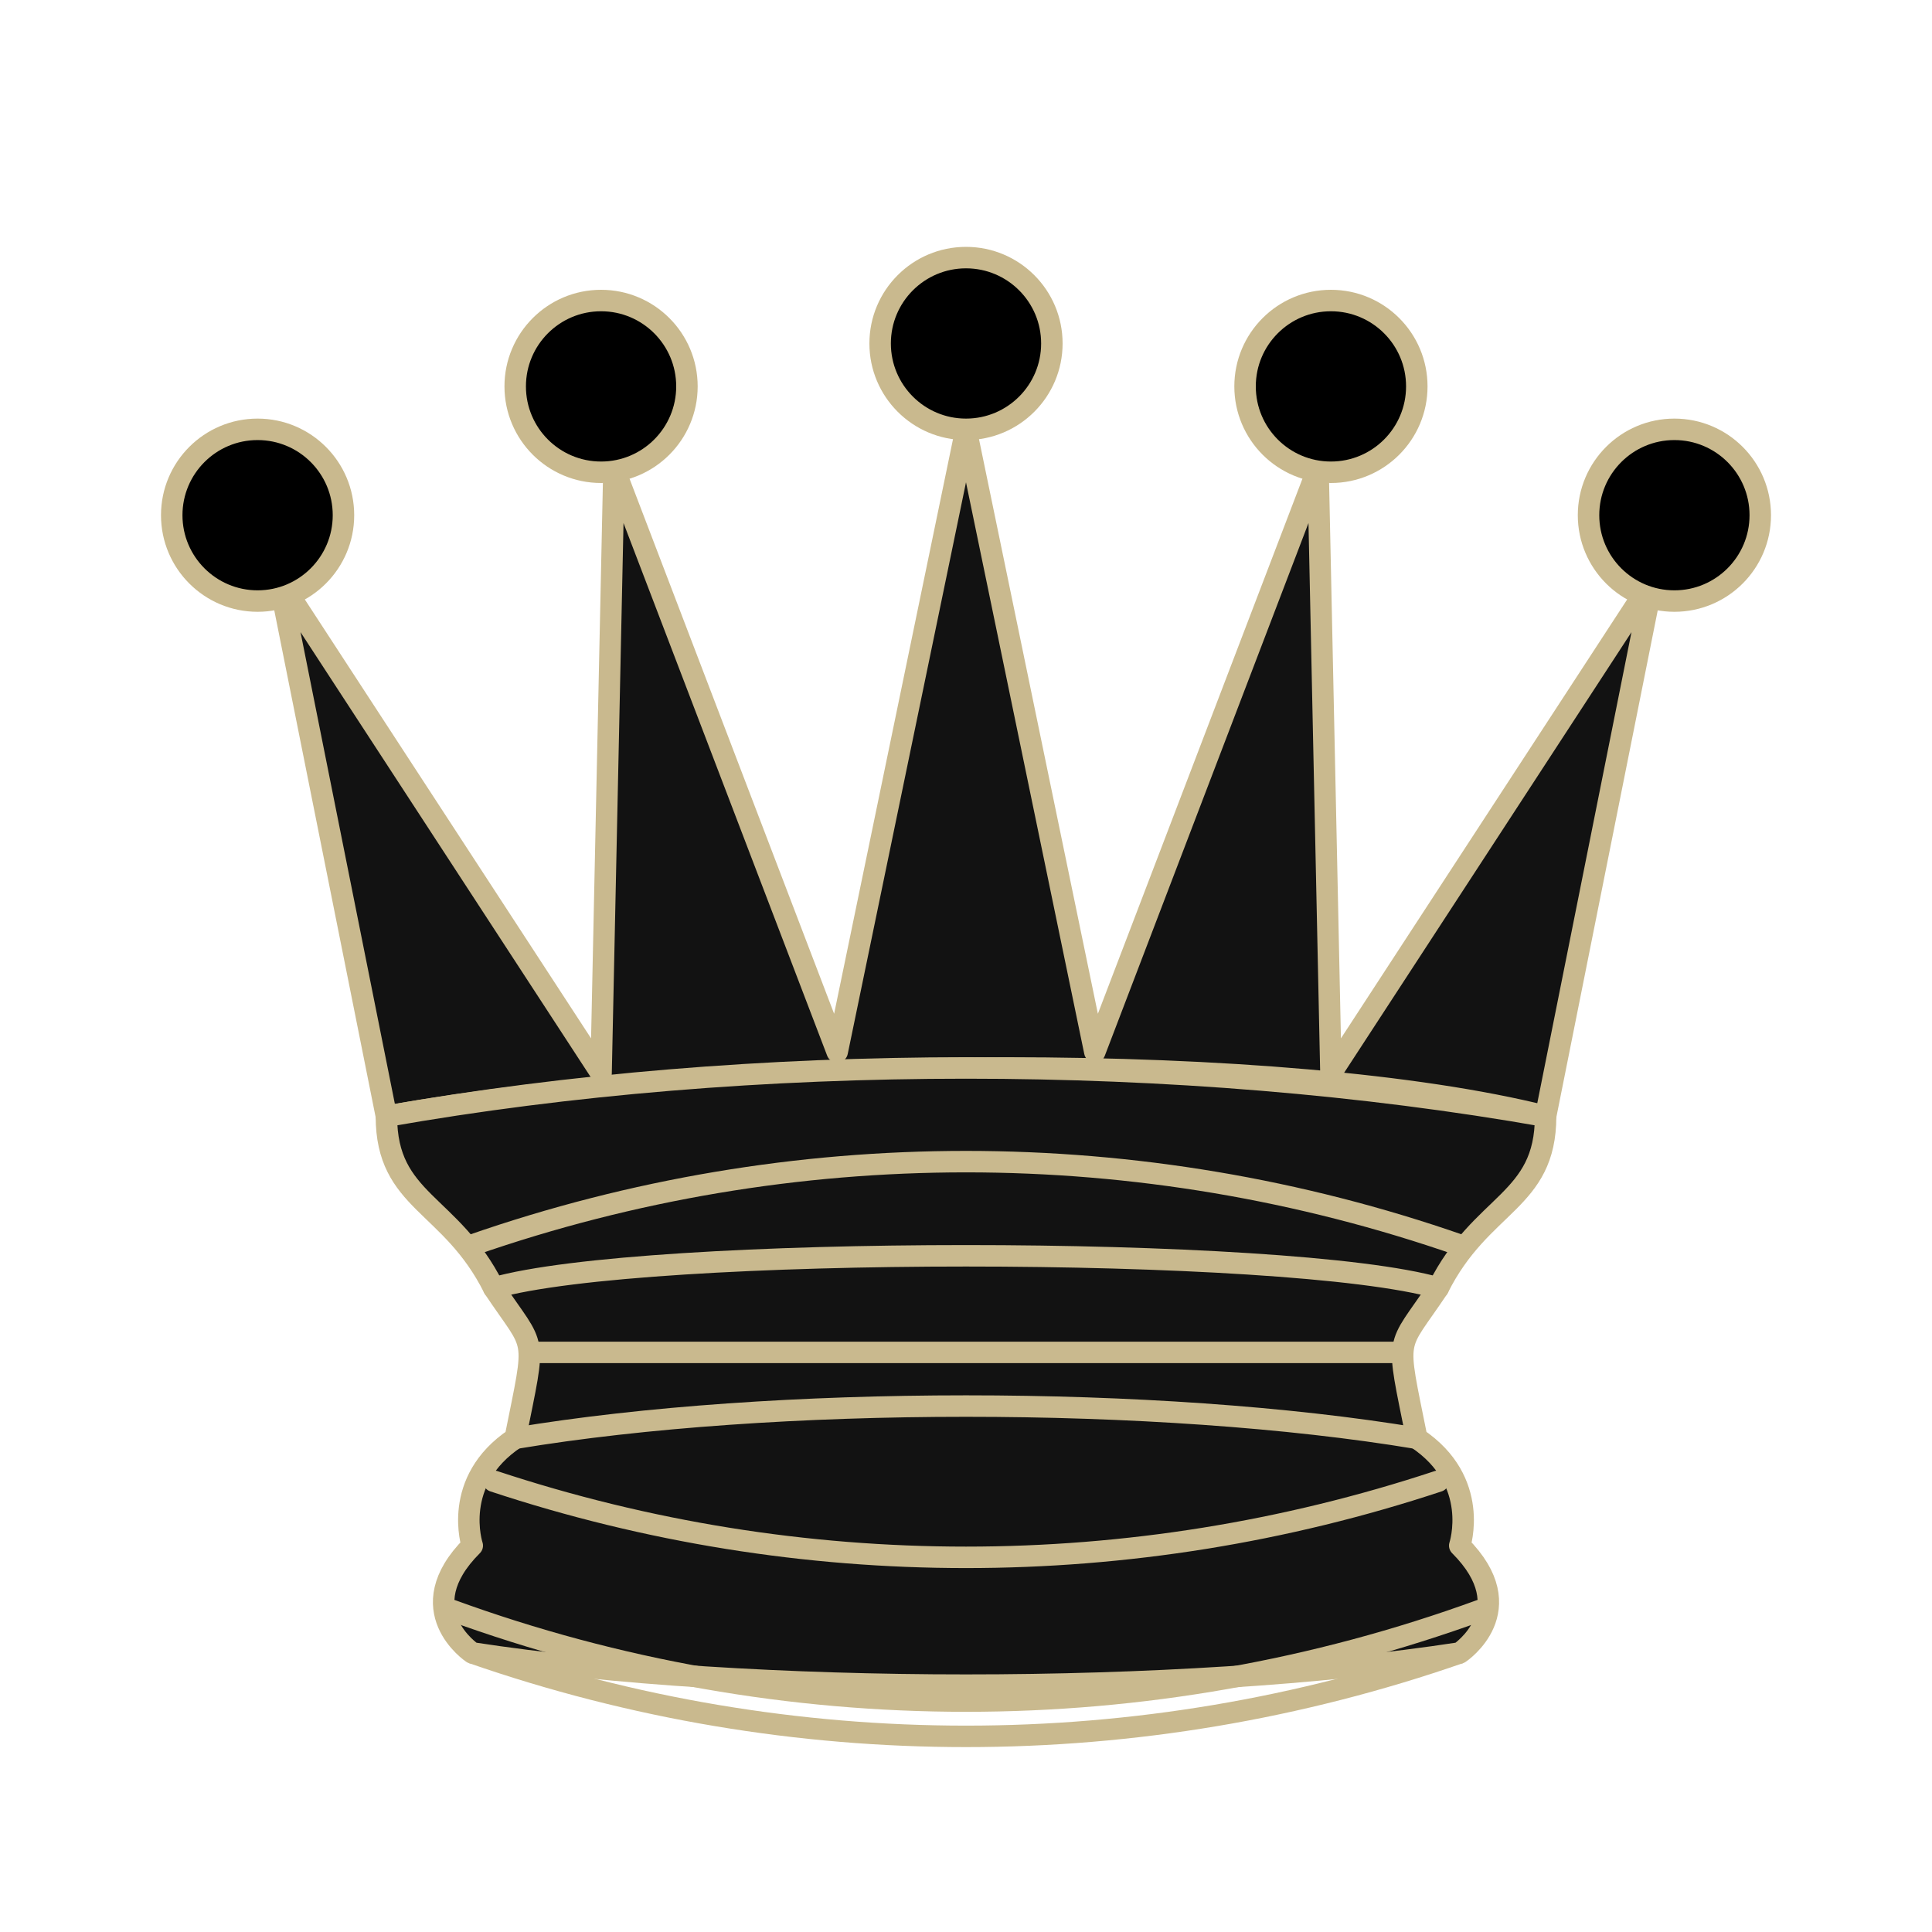
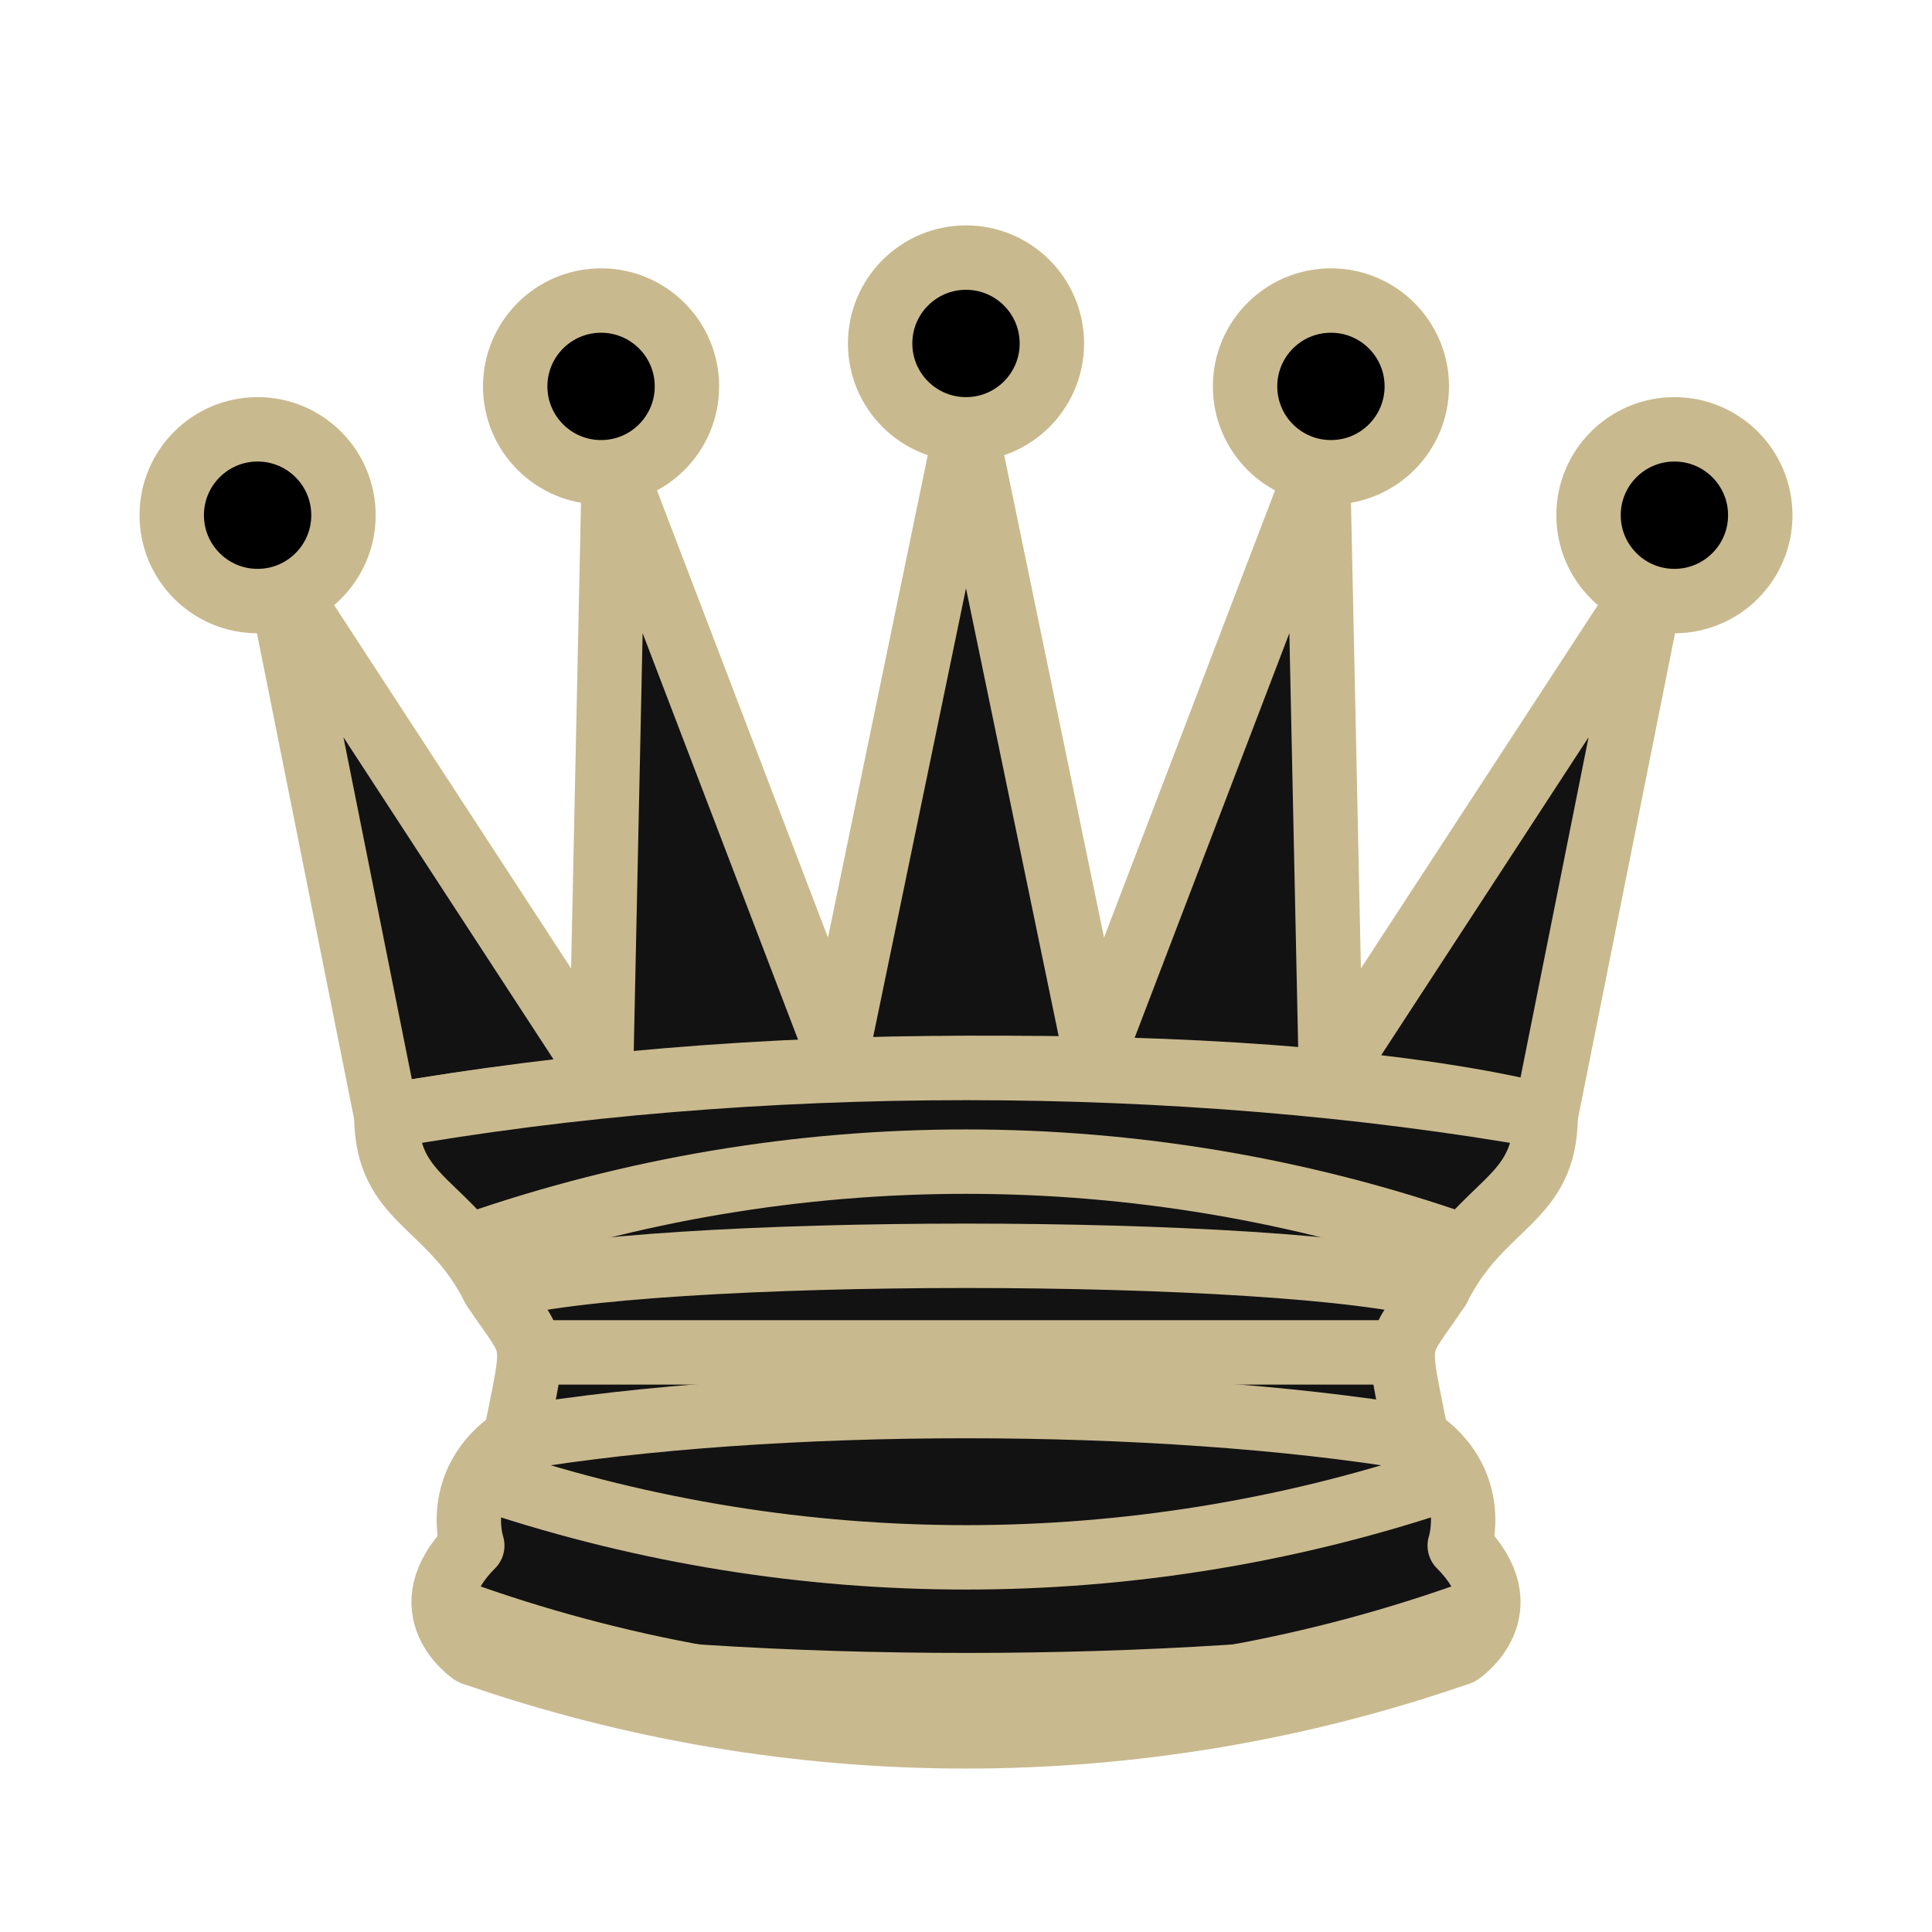
<svg xmlns="http://www.w3.org/2000/svg" version="1.1" width="45" height="45">
-   <g style="fill:#121212; stroke:#c9b98e; stroke-width:0.5; stroke-linecap:round;stroke-linejoin:round">
+   <g style="fill:#121212; stroke:#c9b98e; stroke-width:1.5; stroke-linecap:round;stroke-linejoin:round">
    <path d="M 9,26 C 17.5,24.5 30,24.5 36,26 L 38.5,13.5 L 31,25 L 30.7,10.9 L 25.5,24.5 L 22.5,10 L 19.5,24.5 L 14.3,10.9 L 14,25 L 6.5,13.5 L 9,26 z" style="stroke-linecap:butt;fill:#121212" />
    <path d="m 9,26 c 0,2 1.5,2 2.5,4 1,1.5 1,1 0.5,3.5 -1.5,1 -1,2.5 -1,2.5 -1.5,1.5 0,2.5 0,2.5 6.5,1 16.5,1 23,0 0,0 1.5,-1 0,-2.5 0,0 0.5,-1.5 -1,-2.5 -0.5,-2.5 -0.5,-2 0.5,-3.5 1,-2 2.5,-2 2.5,-4 -8.5,-1.5 -18.5,-1.5 -27,0 z" />
    <path d="M 11.5,30 C 15,29 30,29 33.5,30" />
    <path d="m 12,33.5 c 6,-1 15,-1 21,0" />
-     <circle cx="6" cy="12" r="2" style="fill:#000000; stroke:#c9b98e; stroke-width:0.5" />
-     <circle cx="14" cy="9" r="2" style="fill:#000000; stroke:#c9b98e; stroke-width:0.5" />
-     <circle cx="22.5" cy="8" r="2" style="fill:#000000; stroke:#c9b98e; stroke-width:0.5" />
-     <circle cx="31" cy="9" r="2" style="fill:#000000; stroke:#c9b98e; stroke-width:0.5" />
-     <circle cx="39" cy="12" r="2" style="fill:#000000; stroke:#c9b98e; stroke-width:0.5" />
+     <circle cx="6" cy="12" r="2" style="fill:#000000; stroke:#c9b98e; stroke-width:1.5" />
+     <circle cx="14" cy="9" r="2" style="fill:#000000; stroke:#c9b98e; stroke-width:1.5" />
+     <circle cx="22.5" cy="8" r="2" style="fill:#000000; stroke:#c9b98e; stroke-width:1.5" />
+     <circle cx="31" cy="9" r="2" style="fill:#000000; stroke:#c9b98e; stroke-width:1.5" />
+     <circle cx="39" cy="12" r="2" style="fill:#000000; stroke:#c9b98e; stroke-width:1.5" />
    <path d="M 11,38.5 A 35,35 1 0 0 34,38.5" style="fill:none; stroke:#c9b98e;stroke-linecap:butt;" />
    <g style="fill:none; stroke:#c9b98e;">
      <path d="M 11,29 A 35,35 1 0 1 34,29" />
      <path d="M 12.5,31.5 L 32.5,31.5" />
      <path d="M 11.5,34.5 A 35,35 1 0 0 33.5,34.5" />
      <path d="M 10.5,37.5 A 35,35 1 0 0 34.5,37.5" />
    </g>
  </g>
</svg>
